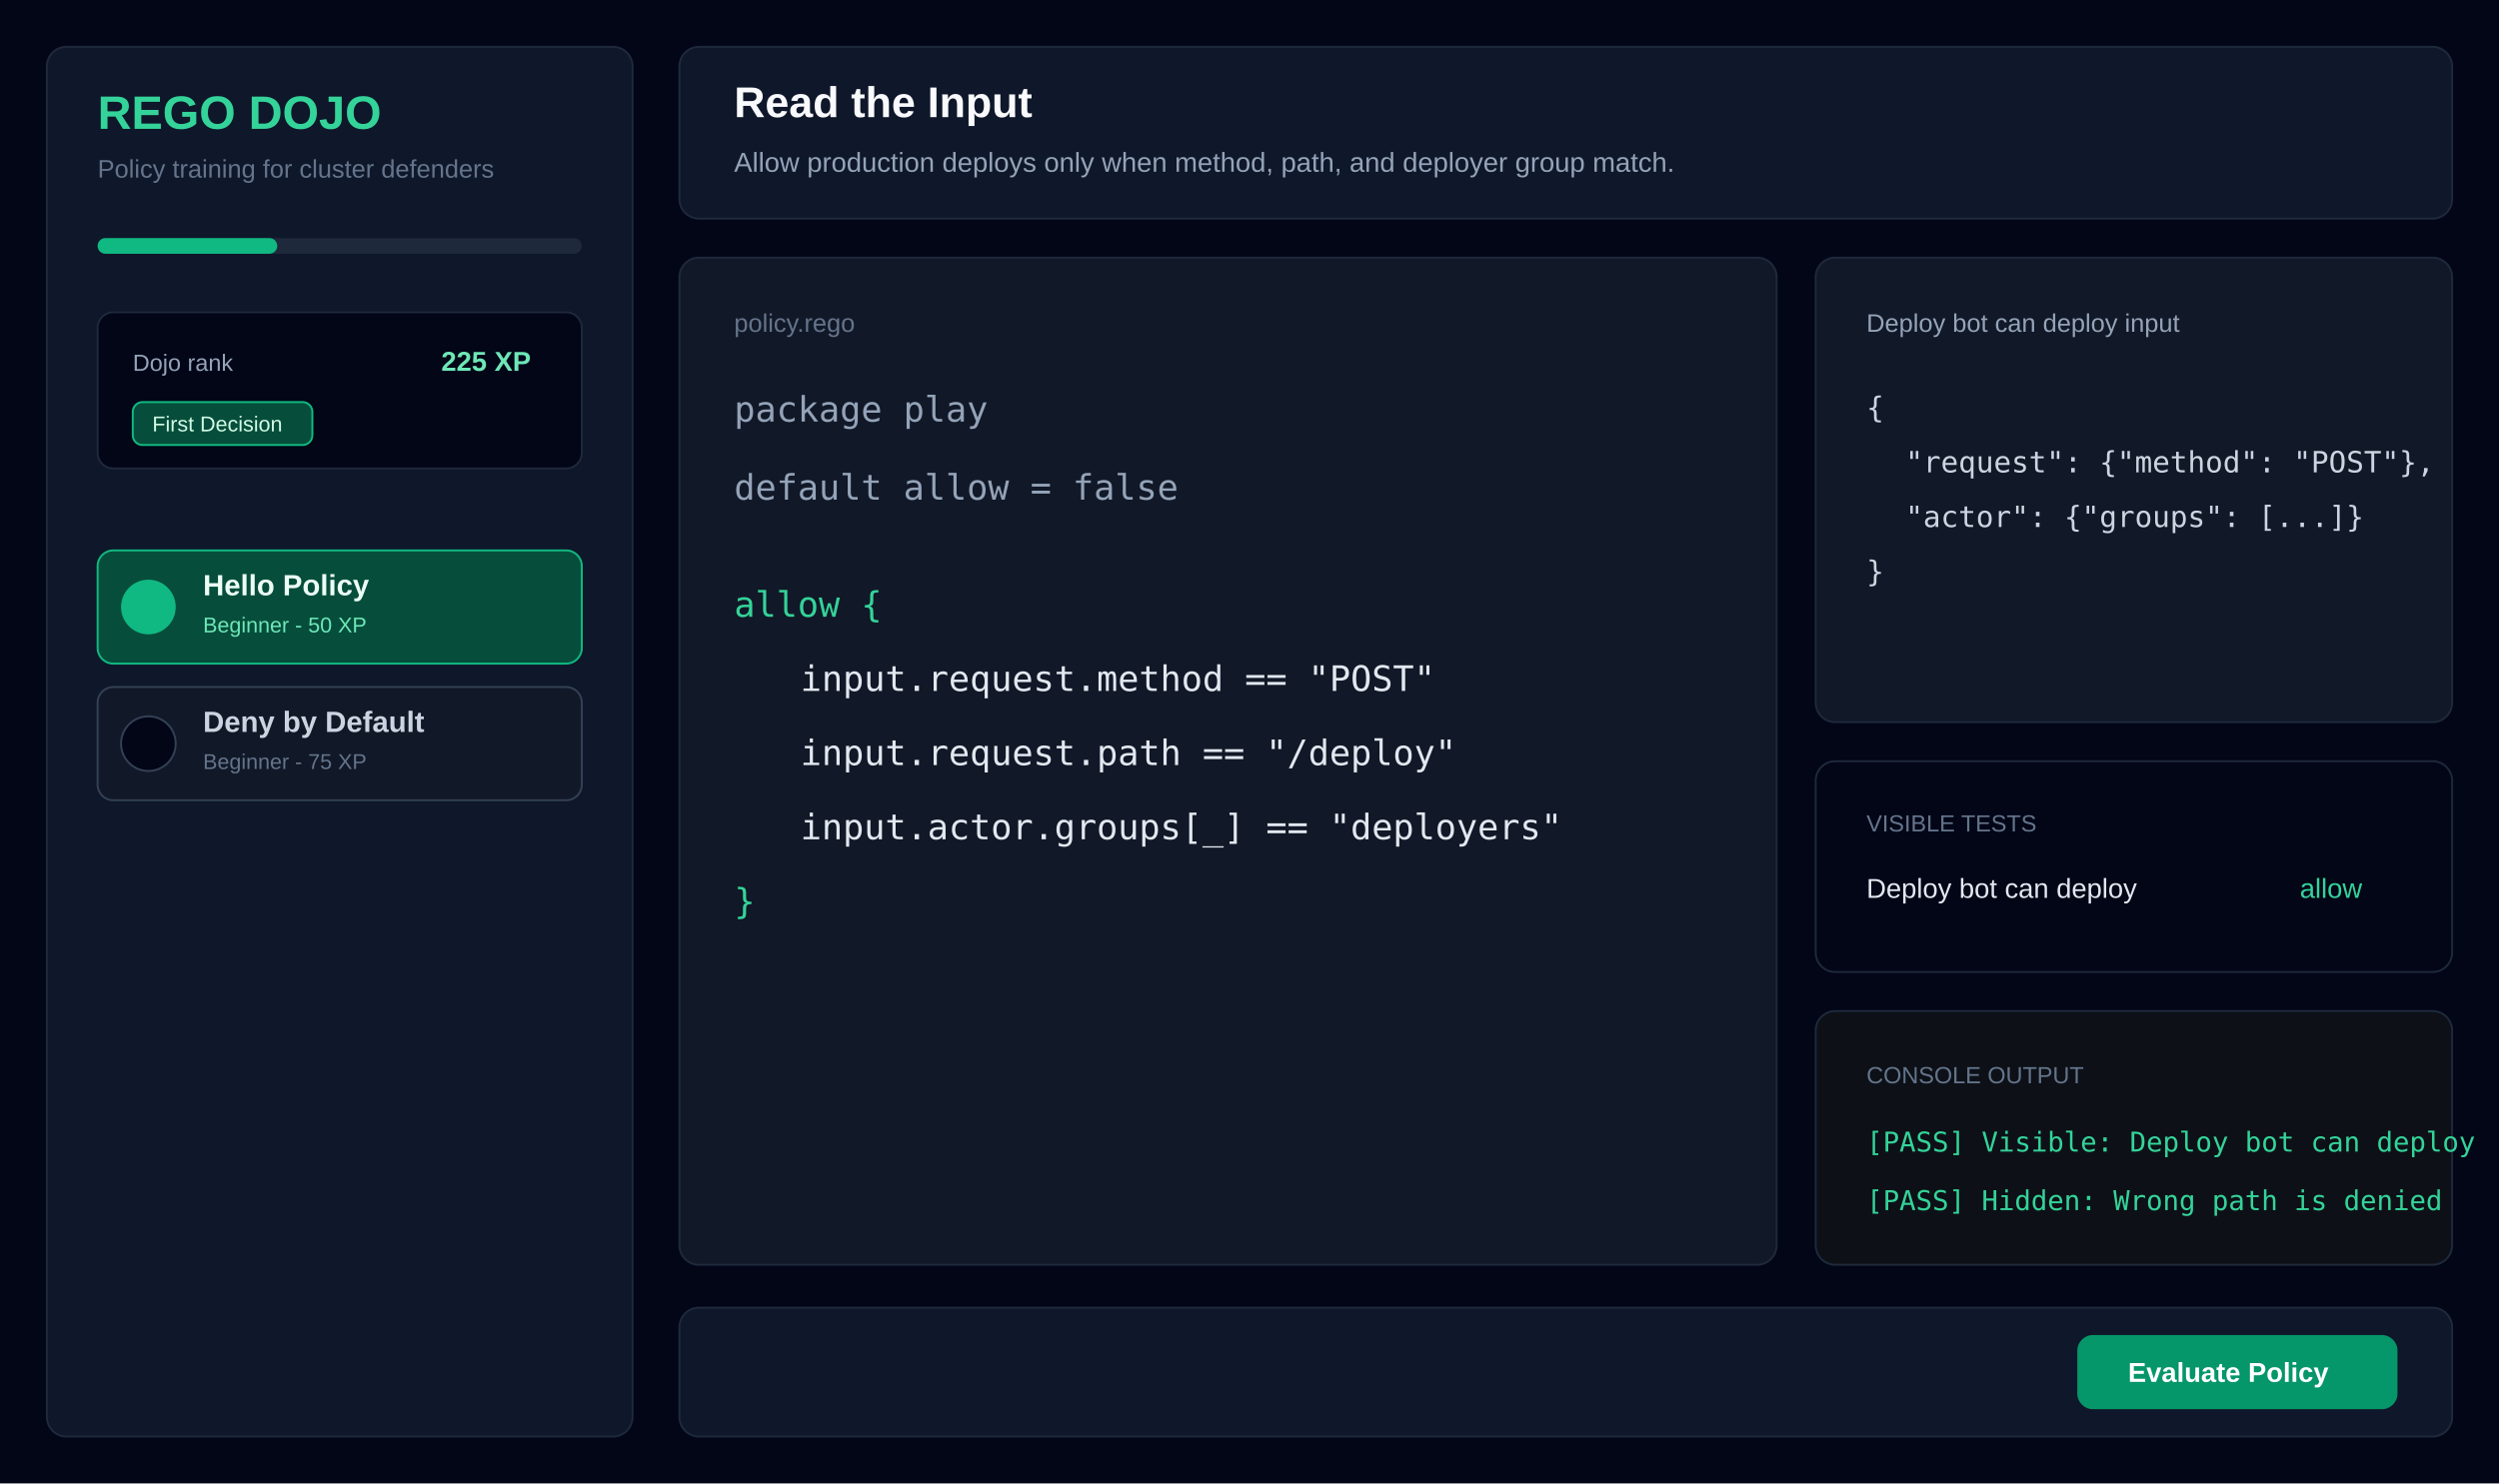
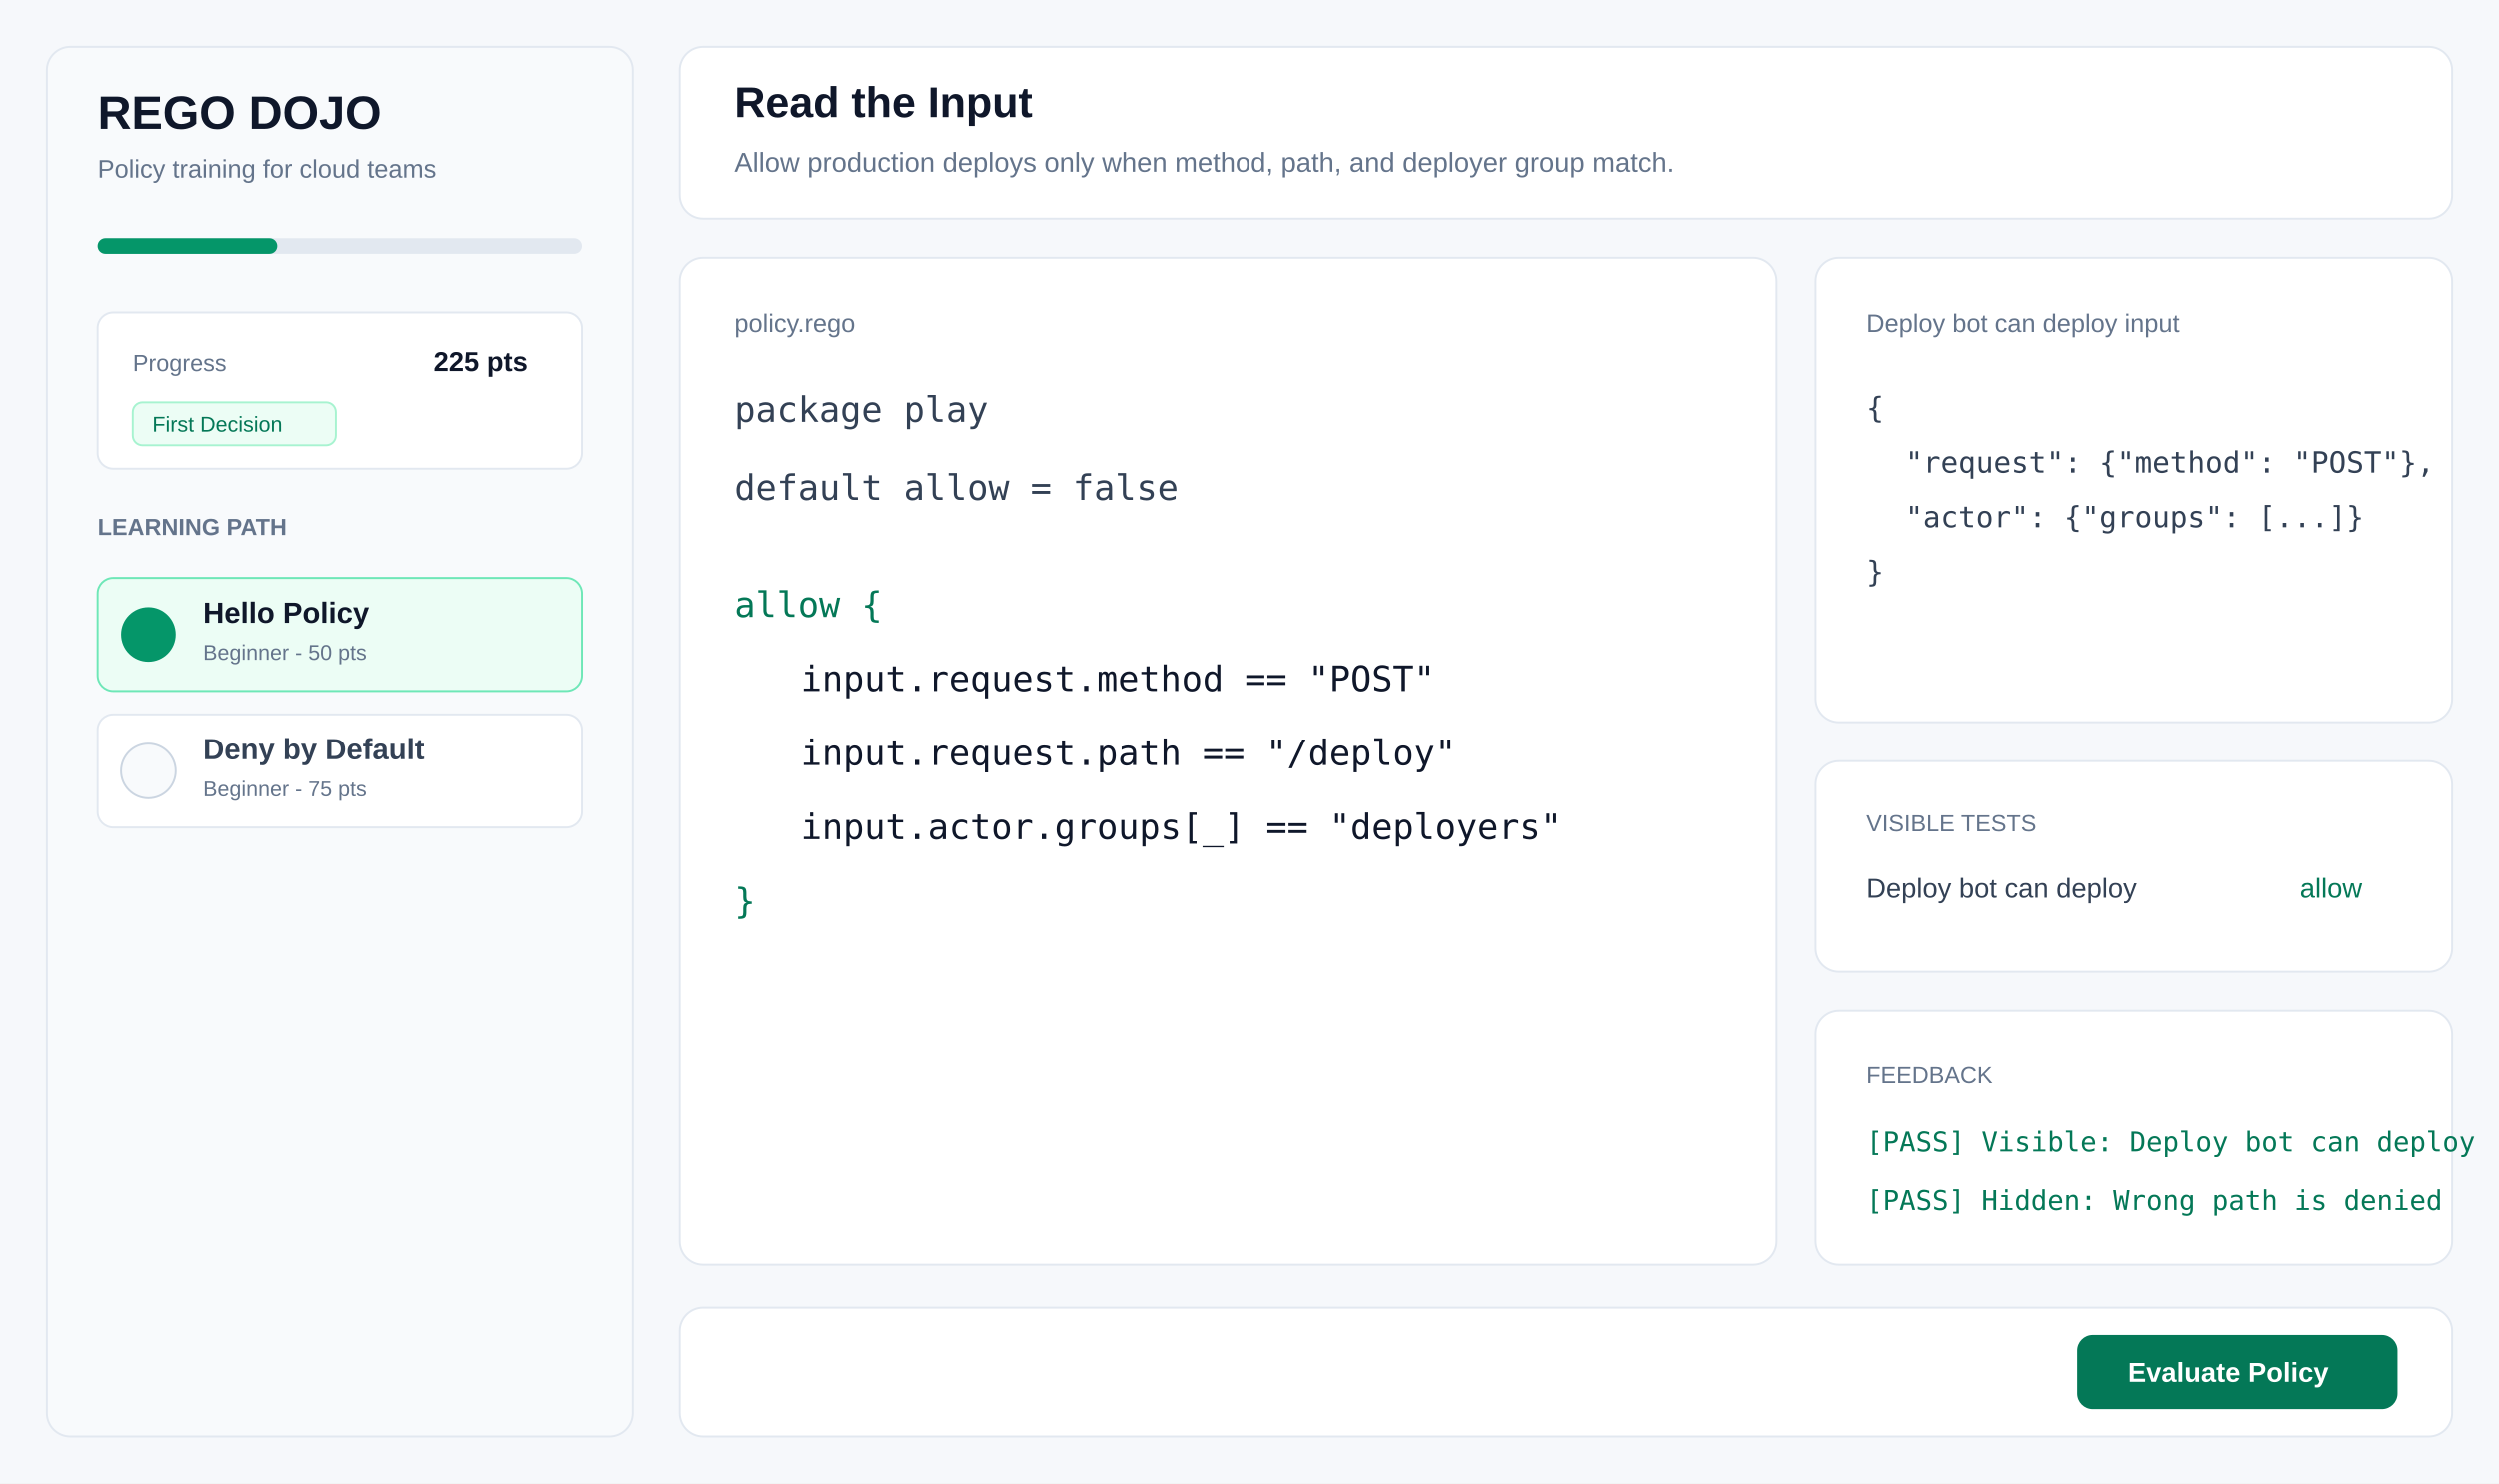
<svg xmlns="http://www.w3.org/2000/svg" width="1280" height="760" viewBox="0 0 1280 760" fill="none" role="img" aria-labelledby="title desc">
-   <rect width="1280" height="760" fill="#020617" />
-   <rect x="24" y="24" width="300" height="712" rx="10" fill="#0f172a" stroke="#1e293b" />
-   <text x="50" y="66" fill="#34d399" font-family="Arial, sans-serif" font-size="24" font-weight="700">REGO DOJO</text>
-   <text x="50" y="91" fill="#64748b" font-family="Arial, sans-serif" font-size="13">Policy training for cluster defenders</text>
-   <rect x="50" y="122" width="248" height="8" rx="4" fill="#1e293b" />
-   <rect x="50" y="122" width="92" height="8" rx="4" fill="#10b981" />
-   <rect x="50" y="160" width="248" height="80" rx="8" fill="#020617" stroke="#1e293b" />
-   <text x="68" y="190" fill="#94a3b8" font-family="Arial, sans-serif" font-size="12">Dojo rank</text>
-   <text x="226" y="190" fill="#6ee7b7" font-family="Arial, sans-serif" font-size="14" font-weight="700">225 XP</text>
-   <rect x="68" y="206" width="92" height="22" rx="5" fill="#064e3b" stroke="#10b981" />
-   <text x="78" y="221" fill="#d1fae5" font-family="Arial, sans-serif" font-size="11">First Decision</text>
-   <rect x="50" y="282" width="248" height="58" rx="8" fill="#064e3b" stroke="#10b981" />
-   <circle cx="76" cy="311" r="14" fill="#10b981" />
-   <text x="104" y="305" fill="#ecfdf5" font-family="Arial, sans-serif" font-size="15" font-weight="700">Hello Policy</text>
-   <text x="104" y="324" fill="#6ee7b7" font-family="Arial, sans-serif" font-size="11">Beginner - 50 XP</text>
-   <rect x="50" y="352" width="248" height="58" rx="8" fill="#111827" stroke="#334155" />
-   <circle cx="76" cy="381" r="14" fill="#020617" stroke="#334155" />
-   <text x="104" y="375" fill="#cbd5e1" font-family="Arial, sans-serif" font-size="15" font-weight="700">Deny by Default</text>
-   <text x="104" y="394" fill="#64748b" font-family="Arial, sans-serif" font-size="11">Beginner - 75 XP</text>
-   <rect x="348" y="24" width="908" height="88" rx="10" fill="#0f172a" stroke="#1e293b" />
-   <text x="376" y="60" fill="#f8fafc" font-family="Arial, sans-serif" font-size="22" font-weight="700">Read the Input</text>
-   <text x="376" y="88" fill="#94a3b8" font-family="Arial, sans-serif" font-size="14">Allow production deploys only when method, path, and deployer group match.</text>
-   <rect x="348" y="132" width="562" height="516" rx="10" fill="#111827" stroke="#1e293b" />
+   <rect width="1280" height="760" fill="#f6f8fb" />
+   <rect x="24" y="24" width="300" height="712" rx="12" fill="#f8fafc" stroke="#e2e8f0" />
+   <text x="50" y="66" fill="#0f172a" font-family="Arial, sans-serif" font-size="24" font-weight="700">REGO DOJO</text>
+   <text x="50" y="91" fill="#64748b" font-family="Arial, sans-serif" font-size="13">Policy training for cloud teams</text>
+   <rect x="50" y="122" width="248" height="8" rx="4" fill="#e2e8f0" />
+   <rect x="50" y="122" width="92" height="8" rx="4" fill="#059669" />
+   <rect x="50" y="160" width="248" height="80" rx="8" fill="#ffffff" stroke="#e2e8f0" />
+   <text x="68" y="190" fill="#64748b" font-family="Arial, sans-serif" font-size="12">Progress</text>
+   <text x="222" y="190" fill="#0f172a" font-family="Arial, sans-serif" font-size="14" font-weight="700">225 pts</text>
+   <rect x="68" y="206" width="104" height="22" rx="5" fill="#ecfdf5" stroke="#a7f3d0" />
+   <text x="78" y="221" fill="#047857" font-family="Arial, sans-serif" font-size="11">First Decision</text>
+   <text x="50" y="274" fill="#64748b" font-family="Arial, sans-serif" font-size="12" font-weight="700">LEARNING PATH</text>
+   <rect x="50" y="296" width="248" height="58" rx="8" fill="#ecfdf5" stroke="#6ee7b7" />
+   <circle cx="76" cy="325" r="14" fill="#059669" />
+   <text x="104" y="319" fill="#0f172a" font-family="Arial, sans-serif" font-size="15" font-weight="700">Hello Policy</text>
+   <text x="104" y="338" fill="#64748b" font-family="Arial, sans-serif" font-size="11">Beginner - 50 pts</text>
+   <rect x="50" y="366" width="248" height="58" rx="8" fill="#ffffff" stroke="#e2e8f0" />
+   <circle cx="76" cy="395" r="14" fill="#f8fafc" stroke="#cbd5e1" />
+   <text x="104" y="389" fill="#334155" font-family="Arial, sans-serif" font-size="15" font-weight="700">Deny by Default</text>
+   <text x="104" y="408" fill="#64748b" font-family="Arial, sans-serif" font-size="11">Beginner - 75 pts</text>
+   <rect x="348" y="24" width="908" height="88" rx="12" fill="#ffffff" stroke="#e2e8f0" />
+   <text x="376" y="60" fill="#0f172a" font-family="Arial, sans-serif" font-size="22" font-weight="700">Read the Input</text>
+   <text x="376" y="88" fill="#64748b" font-family="Arial, sans-serif" font-size="14">Allow production deploys only when method, path, and deployer group match.</text>
+   <rect x="348" y="132" width="562" height="516" rx="12" fill="#ffffff" stroke="#e2e8f0" />
  <text x="376" y="170" fill="#64748b" font-family="Arial, sans-serif" font-size="13">policy.rego</text>
-   <text x="376" y="216" fill="#94a3b8" font-family="Menlo, monospace" font-size="18">package play</text>
-   <text x="376" y="256" fill="#94a3b8" font-family="Menlo, monospace" font-size="18">default allow = false</text>
-   <text x="376" y="316" fill="#34d399" font-family="Menlo, monospace" font-size="18">allow {</text>
-   <text x="410" y="354" fill="#e2e8f0" font-family="Menlo, monospace" font-size="18">input.request.method == "POST"</text>
-   <text x="410" y="392" fill="#e2e8f0" font-family="Menlo, monospace" font-size="18">input.request.path == "/deploy"</text>
-   <text x="410" y="430" fill="#e2e8f0" font-family="Menlo, monospace" font-size="18">input.actor.groups[_] == "deployers"</text>
-   <text x="376" y="468" fill="#34d399" font-family="Menlo, monospace" font-size="18">}</text>
-   <rect x="930" y="132" width="326" height="238" rx="10" fill="#111827" stroke="#1e293b" />
-   <text x="956" y="170" fill="#94a3b8" font-family="Arial, sans-serif" font-size="13">Deploy bot can deploy input</text>
-   <text x="956" y="214" fill="#cbd5e1" font-family="Menlo, monospace" font-size="15">{</text>
-   <text x="976" y="242" fill="#cbd5e1" font-family="Menlo, monospace" font-size="15">"request": {"method": "POST"},</text>
-   <text x="976" y="270" fill="#cbd5e1" font-family="Menlo, monospace" font-size="15">"actor": {"groups": [...]}</text>
-   <text x="956" y="298" fill="#cbd5e1" font-family="Menlo, monospace" font-size="15">}</text>
-   <rect x="930" y="390" width="326" height="108" rx="10" fill="#020617" stroke="#1e293b" />
+   <text x="376" y="216" fill="#334155" font-family="Menlo, monospace" font-size="18">package play</text>
+   <text x="376" y="256" fill="#334155" font-family="Menlo, monospace" font-size="18">default allow = false</text>
+   <text x="376" y="316" fill="#047857" font-family="Menlo, monospace" font-size="18">allow {</text>
+   <text x="410" y="354" fill="#0f172a" font-family="Menlo, monospace" font-size="18">input.request.method == "POST"</text>
+   <text x="410" y="392" fill="#0f172a" font-family="Menlo, monospace" font-size="18">input.request.path == "/deploy"</text>
+   <text x="410" y="430" fill="#0f172a" font-family="Menlo, monospace" font-size="18">input.actor.groups[_] == "deployers"</text>
+   <text x="376" y="468" fill="#047857" font-family="Menlo, monospace" font-size="18">}</text>
+   <rect x="930" y="132" width="326" height="238" rx="12" fill="#ffffff" stroke="#e2e8f0" />
+   <text x="956" y="170" fill="#64748b" font-family="Arial, sans-serif" font-size="13">Deploy bot can deploy input</text>
+   <text x="956" y="214" fill="#334155" font-family="Menlo, monospace" font-size="15">{</text>
+   <text x="976" y="242" fill="#334155" font-family="Menlo, monospace" font-size="15">"request": {"method": "POST"},</text>
+   <text x="976" y="270" fill="#334155" font-family="Menlo, monospace" font-size="15">"actor": {"groups": [...]}</text>
+   <text x="956" y="298" fill="#334155" font-family="Menlo, monospace" font-size="15">}</text>
+   <rect x="930" y="390" width="326" height="108" rx="12" fill="#ffffff" stroke="#e2e8f0" />
  <text x="956" y="426" fill="#64748b" font-family="Arial, sans-serif" font-size="12">VISIBLE TESTS</text>
-   <text x="956" y="460" fill="#e2e8f0" font-family="Arial, sans-serif" font-size="14">Deploy bot can deploy</text>
-   <text x="1178" y="460" fill="#34d399" font-family="Arial, sans-serif" font-size="14">allow</text>
-   <rect x="930" y="518" width="326" height="130" rx="10" fill="#0d1117" stroke="#1e293b" />
-   <text x="956" y="555" fill="#64748b" font-family="Arial, sans-serif" font-size="12">CONSOLE OUTPUT</text>
-   <text x="956" y="590" fill="#34d399" font-family="Menlo, monospace" font-size="14">[PASS] Visible: Deploy bot can deploy</text>
-   <text x="956" y="620" fill="#34d399" font-family="Menlo, monospace" font-size="14">[PASS] Hidden: Wrong path is denied</text>
-   <rect x="348" y="670" width="908" height="66" rx="10" fill="#0f172a" stroke="#1e293b" />
-   <rect x="1064" y="684" width="164" height="38" rx="8" fill="#059669" />
+   <text x="956" y="460" fill="#334155" font-family="Arial, sans-serif" font-size="14">Deploy bot can deploy</text>
+   <text x="1178" y="460" fill="#047857" font-family="Arial, sans-serif" font-size="14">allow</text>
+   <rect x="930" y="518" width="326" height="130" rx="12" fill="#ffffff" stroke="#e2e8f0" />
+   <text x="956" y="555" fill="#64748b" font-family="Arial, sans-serif" font-size="12">FEEDBACK</text>
+   <text x="956" y="590" fill="#047857" font-family="Menlo, monospace" font-size="14">[PASS] Visible: Deploy bot can deploy</text>
+   <text x="956" y="620" fill="#047857" font-family="Menlo, monospace" font-size="14">[PASS] Hidden: Wrong path is denied</text>
+   <rect x="348" y="670" width="908" height="66" rx="12" fill="#ffffff" stroke="#e2e8f0" />
+   <rect x="1064" y="684" width="164" height="38" rx="8" fill="#047857" />
  <text x="1090" y="708" fill="#ffffff" font-family="Arial, sans-serif" font-size="14" font-weight="700">Evaluate Policy</text>
</svg>
